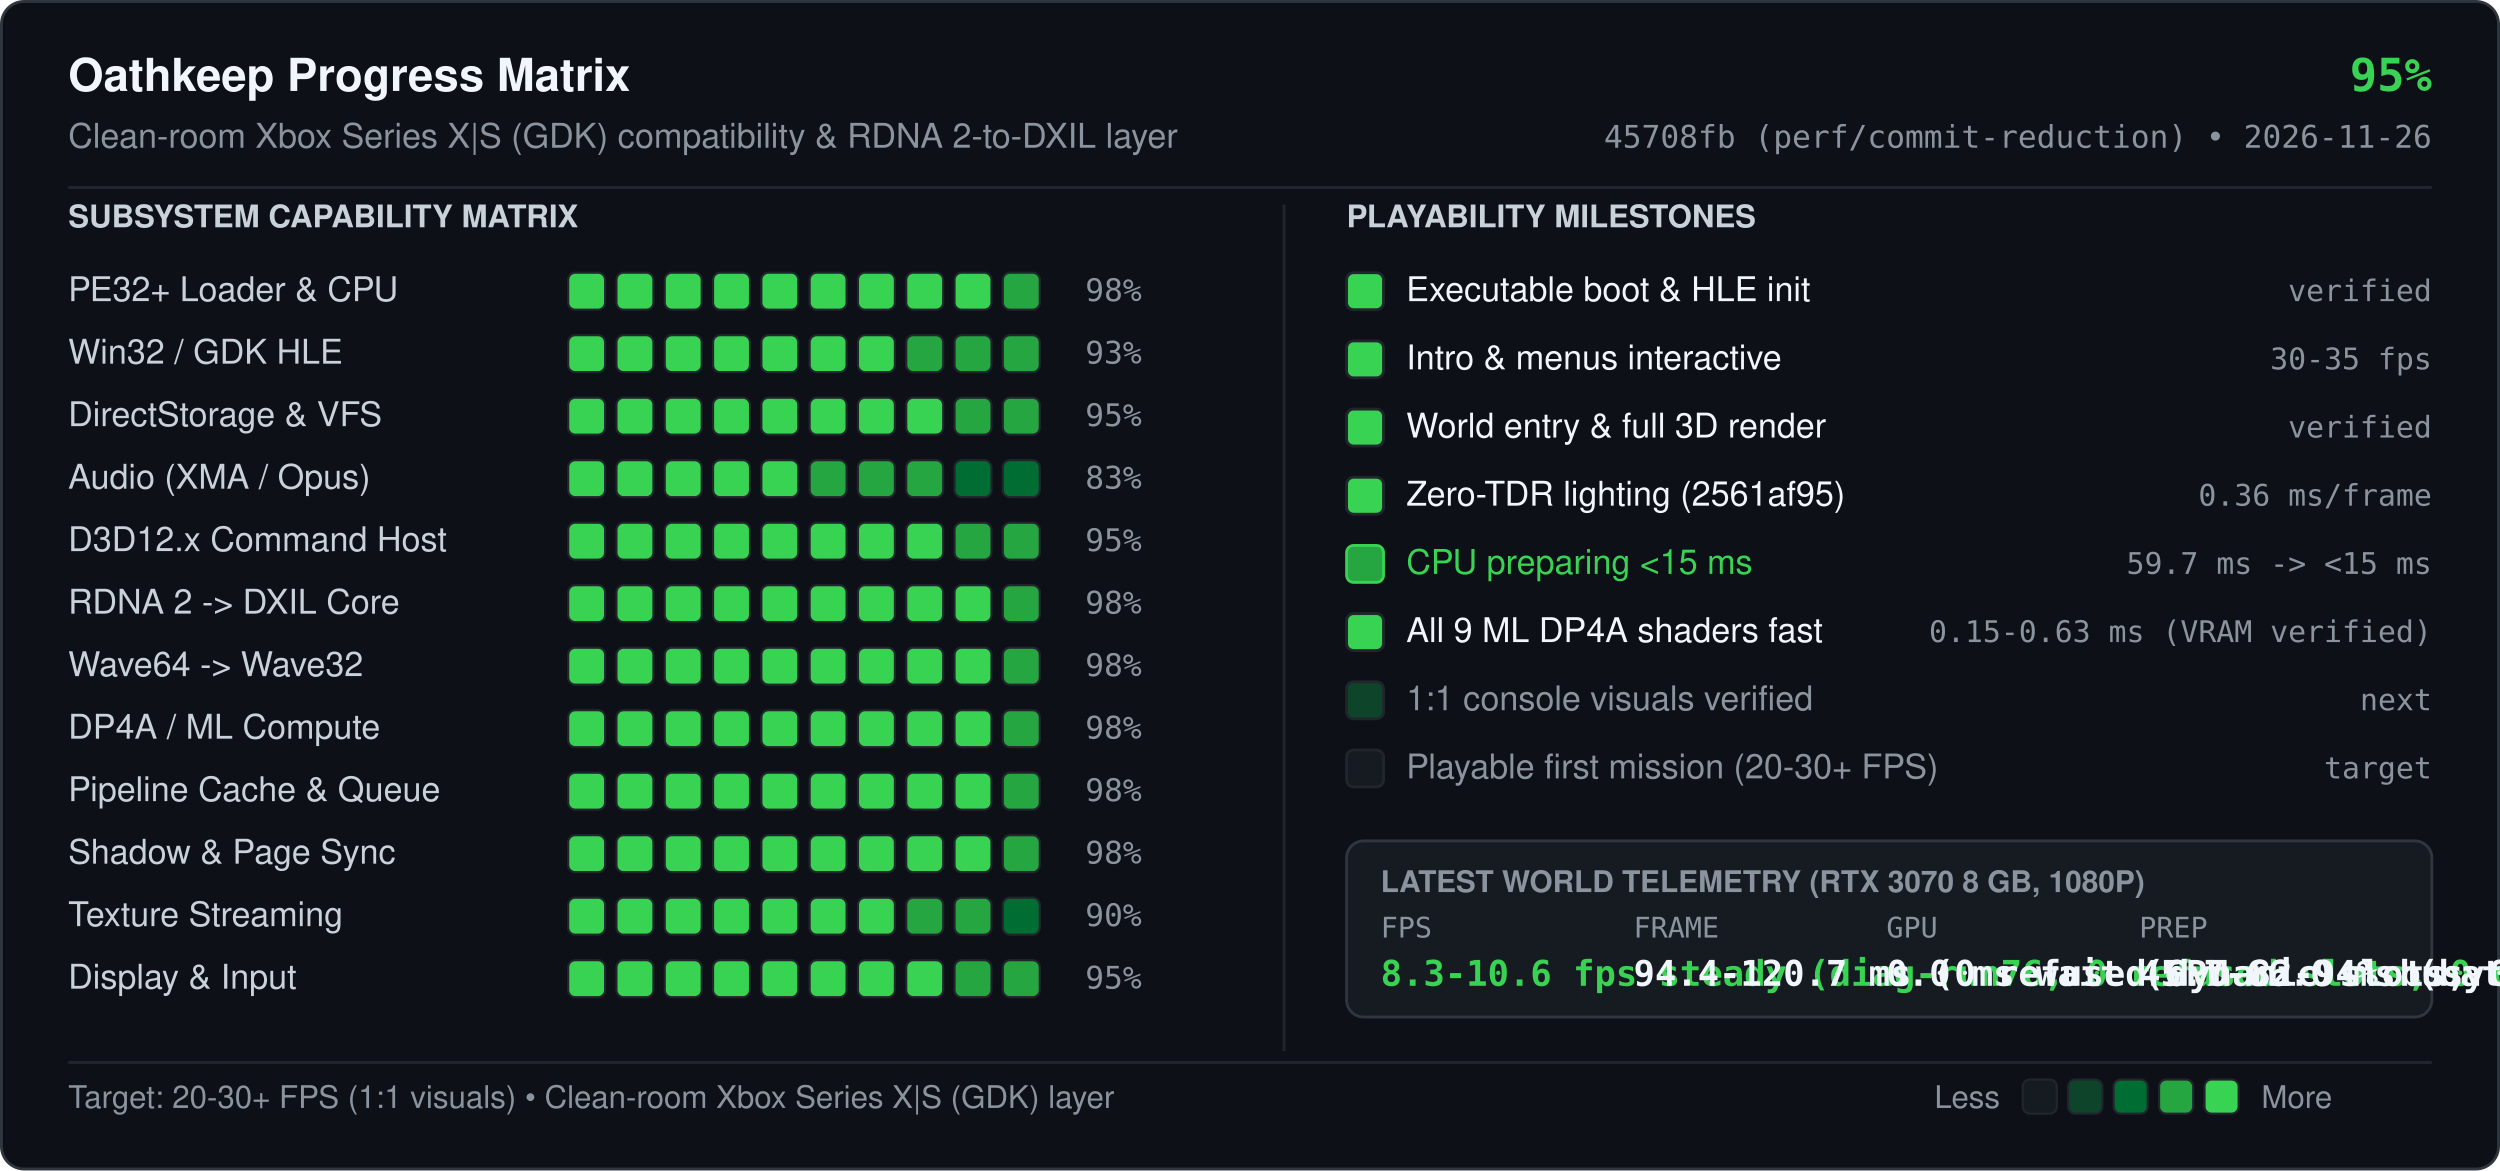
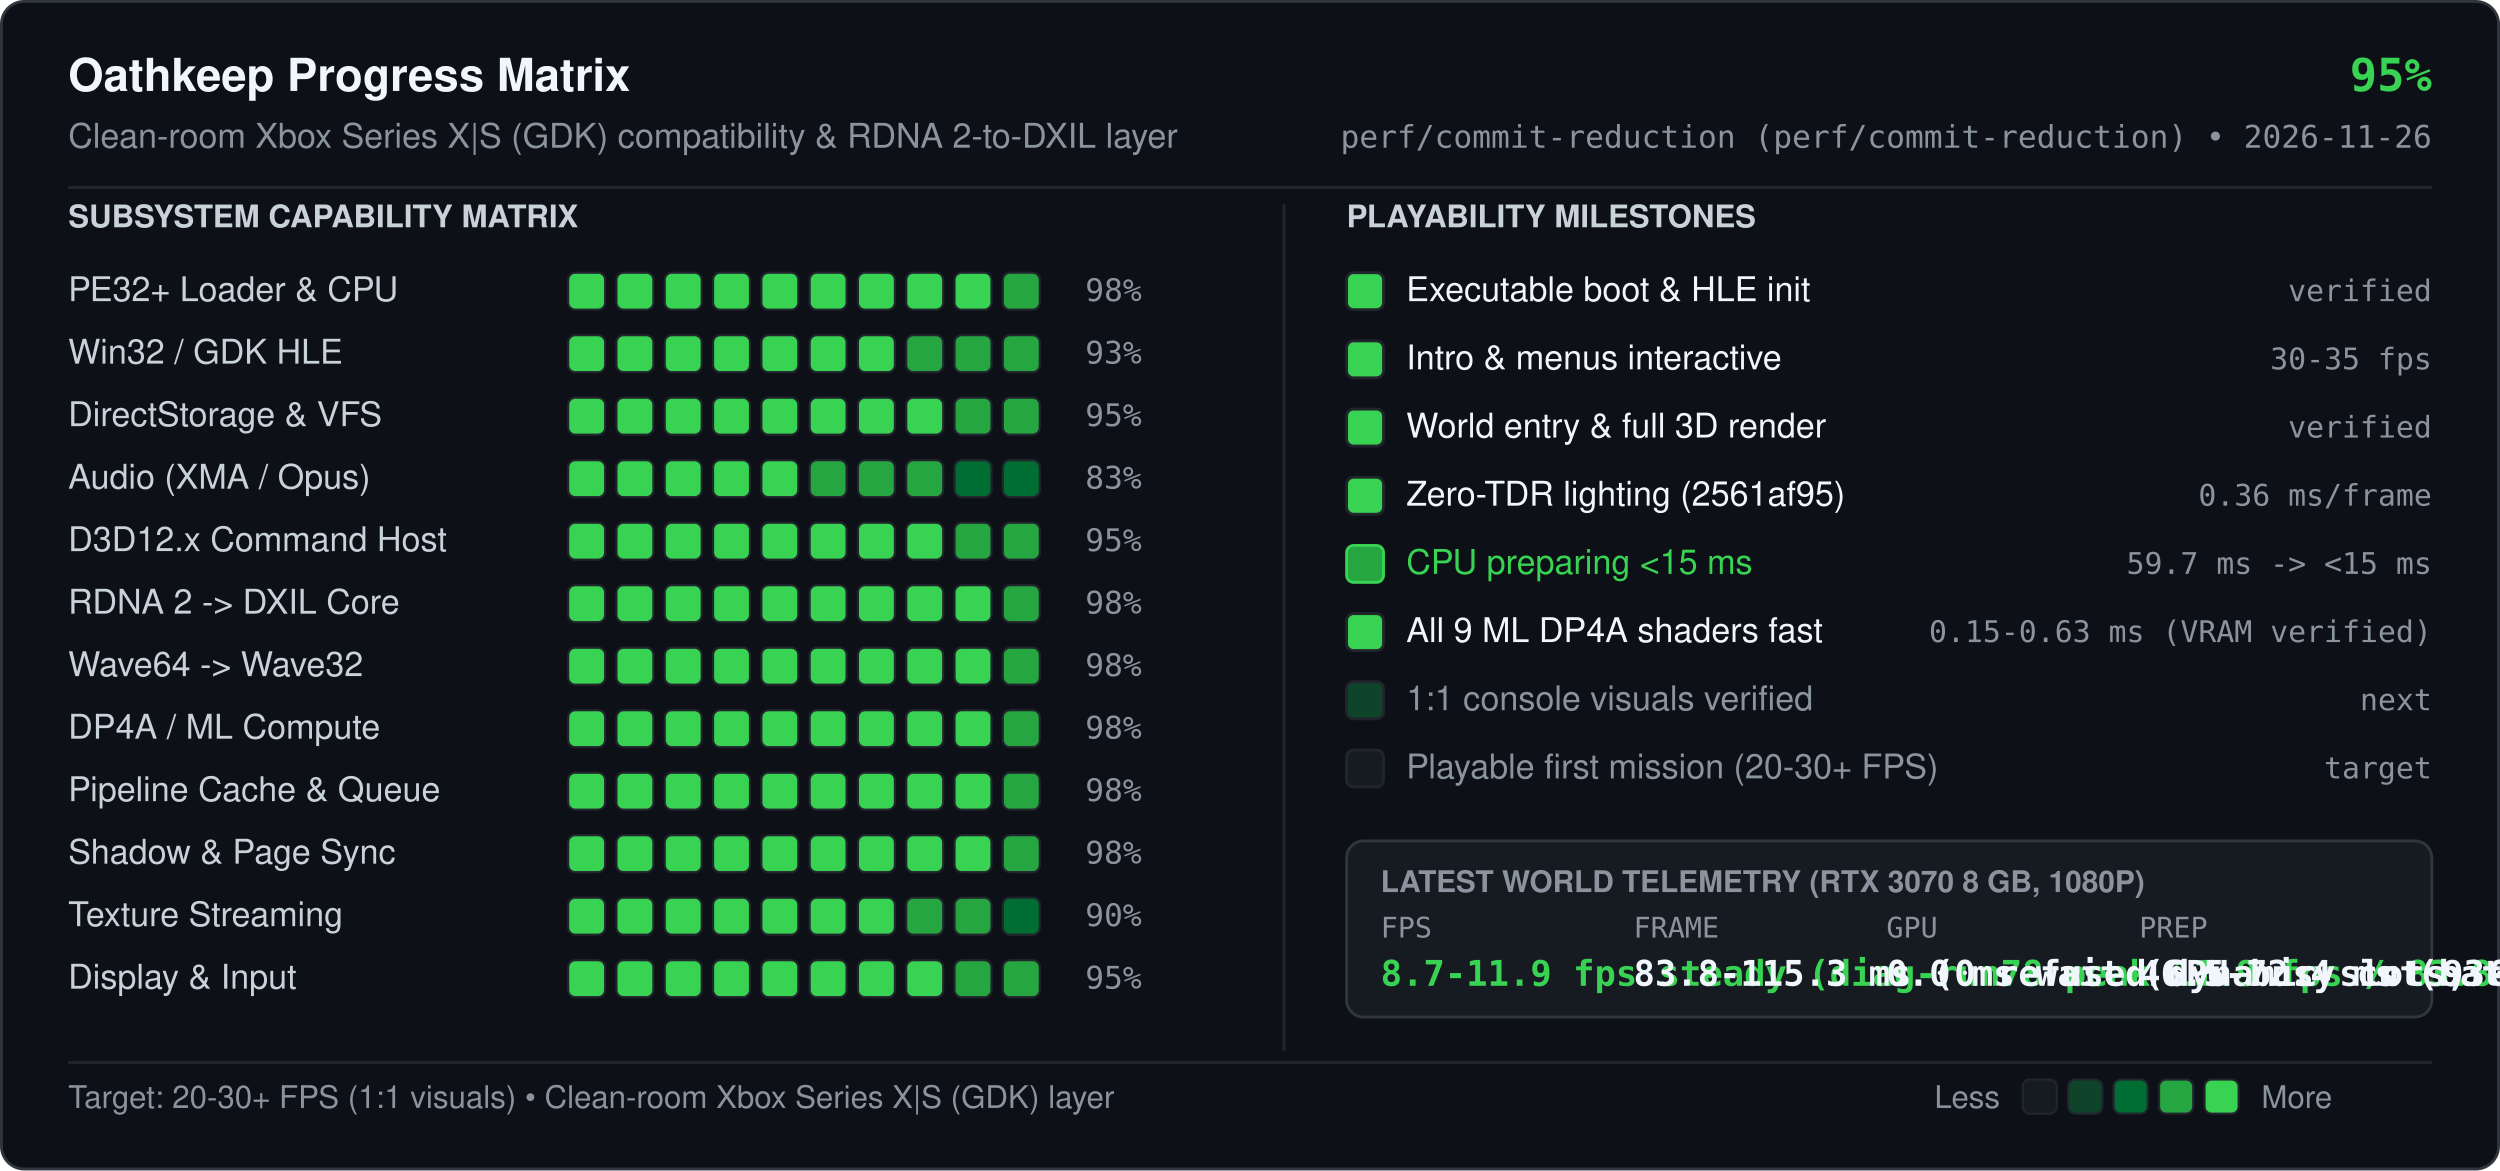
<svg xmlns="http://www.w3.org/2000/svg" width="880" height="412" viewBox="0 0 880 412" role="img" aria-label="Oathkeep Compatibility and Performance Progress">
  <defs>
    <style>text { font-family: -apple-system, BlinkMacSystemFont, 'Segoe UI', Helvetica, Arial, sans-serif; } .mono { font-family: ui-monospace, SFMono-Regular, Menlo, Consolas, monospace; }</style>
  </defs>
  <rect x="0.5" y="0.5" width="879" height="411" rx="8" fill="#0d1117" stroke="#30363d" />
  <text x="24" y="32" fill="#f0f6fc" font-size="16" font-weight="600">Oathkeep Progress Matrix</text>
  <text x="24" y="52" fill="#8b949e" font-size="12">Clean-room Xbox Series X|S (GDK) compatibility &amp; RDNA 2-to-DXIL layer</text>
  <text x="856" y="32" text-anchor="end" fill="#39d353" font-size="16" font-weight="700" class="mono">95%</text>
-   <text x="856" y="52" text-anchor="end" fill="#8b949e" font-size="11" class="mono">45708fb (perf/commit-reduction) • 2026-11-26</text>
+   <text x="856" y="52" text-anchor="end" fill="#8b949e" font-size="11" class="mono">perf/commit-reduction (perf/commit-reduction) • 2026-11-26</text>
  <line x1="24" y1="66" x2="856" y2="66" stroke="#21262d" />
  <text x="24" y="80" fill="#c9d1d9" font-size="11" font-weight="600">SUBSYSTEM CAPABILITY MATRIX</text>
  <text x="24" y="106" fill="#c9d1d9" font-size="12">PE32+ Loader &amp; CPU</text>
  <rect x="200" y="96" width="13" height="13" rx="2.5" fill="#39d353" stroke="#21262d" stroke-width="0.75" />
  <rect x="217" y="96" width="13" height="13" rx="2.5" fill="#39d353" stroke="#21262d" stroke-width="0.75" />
  <rect x="234" y="96" width="13" height="13" rx="2.5" fill="#39d353" stroke="#21262d" stroke-width="0.75" />
  <rect x="251" y="96" width="13" height="13" rx="2.5" fill="#39d353" stroke="#21262d" stroke-width="0.75" />
  <rect x="268" y="96" width="13" height="13" rx="2.5" fill="#39d353" stroke="#21262d" stroke-width="0.75" />
  <rect x="285" y="96" width="13" height="13" rx="2.5" fill="#39d353" stroke="#21262d" stroke-width="0.75" />
  <rect x="302" y="96" width="13" height="13" rx="2.5" fill="#39d353" stroke="#21262d" stroke-width="0.75" />
  <rect x="319" y="96" width="13" height="13" rx="2.5" fill="#39d353" stroke="#21262d" stroke-width="0.75" />
  <rect x="336" y="96" width="13" height="13" rx="2.5" fill="#39d353" stroke="#21262d" stroke-width="0.75" />
  <rect x="353" y="96" width="13" height="13" rx="2.5" fill="#26a641" stroke="#21262d" stroke-width="0.75" />
  <text x="382" y="106" fill="#8b949e" font-size="11" class="mono"> 98%</text>
  <text x="24" y="128" fill="#c9d1d9" font-size="12">Win32 / GDK HLE</text>
  <rect x="200" y="118" width="13" height="13" rx="2.5" fill="#39d353" stroke="#21262d" stroke-width="0.75" />
  <rect x="217" y="118" width="13" height="13" rx="2.5" fill="#39d353" stroke="#21262d" stroke-width="0.75" />
  <rect x="234" y="118" width="13" height="13" rx="2.5" fill="#39d353" stroke="#21262d" stroke-width="0.75" />
  <rect x="251" y="118" width="13" height="13" rx="2.5" fill="#39d353" stroke="#21262d" stroke-width="0.75" />
  <rect x="268" y="118" width="13" height="13" rx="2.5" fill="#39d353" stroke="#21262d" stroke-width="0.75" />
  <rect x="285" y="118" width="13" height="13" rx="2.5" fill="#39d353" stroke="#21262d" stroke-width="0.75" />
  <rect x="302" y="118" width="13" height="13" rx="2.5" fill="#39d353" stroke="#21262d" stroke-width="0.75" />
  <rect x="319" y="118" width="13" height="13" rx="2.5" fill="#26a641" stroke="#21262d" stroke-width="0.75" />
  <rect x="336" y="118" width="13" height="13" rx="2.5" fill="#26a641" stroke="#21262d" stroke-width="0.75" />
  <rect x="353" y="118" width="13" height="13" rx="2.5" fill="#26a641" stroke="#21262d" stroke-width="0.75" />
  <text x="382" y="128" fill="#8b949e" font-size="11" class="mono"> 93%</text>
  <text x="24" y="150" fill="#c9d1d9" font-size="12">DirectStorage &amp; VFS</text>
  <rect x="200" y="140" width="13" height="13" rx="2.5" fill="#39d353" stroke="#21262d" stroke-width="0.75" />
  <rect x="217" y="140" width="13" height="13" rx="2.5" fill="#39d353" stroke="#21262d" stroke-width="0.75" />
  <rect x="234" y="140" width="13" height="13" rx="2.5" fill="#39d353" stroke="#21262d" stroke-width="0.75" />
  <rect x="251" y="140" width="13" height="13" rx="2.5" fill="#39d353" stroke="#21262d" stroke-width="0.75" />
  <rect x="268" y="140" width="13" height="13" rx="2.5" fill="#39d353" stroke="#21262d" stroke-width="0.75" />
  <rect x="285" y="140" width="13" height="13" rx="2.5" fill="#39d353" stroke="#21262d" stroke-width="0.75" />
  <rect x="302" y="140" width="13" height="13" rx="2.5" fill="#39d353" stroke="#21262d" stroke-width="0.75" />
  <rect x="319" y="140" width="13" height="13" rx="2.5" fill="#39d353" stroke="#21262d" stroke-width="0.75" />
  <rect x="336" y="140" width="13" height="13" rx="2.5" fill="#26a641" stroke="#21262d" stroke-width="0.75" />
  <rect x="353" y="140" width="13" height="13" rx="2.5" fill="#26a641" stroke="#21262d" stroke-width="0.75" />
  <text x="382" y="150" fill="#8b949e" font-size="11" class="mono"> 95%</text>
  <text x="24" y="172" fill="#c9d1d9" font-size="12">Audio (XMA / Opus)</text>
  <rect x="200" y="162" width="13" height="13" rx="2.5" fill="#39d353" stroke="#21262d" stroke-width="0.75" />
  <rect x="217" y="162" width="13" height="13" rx="2.5" fill="#39d353" stroke="#21262d" stroke-width="0.75" />
  <rect x="234" y="162" width="13" height="13" rx="2.5" fill="#39d353" stroke="#21262d" stroke-width="0.75" />
  <rect x="251" y="162" width="13" height="13" rx="2.5" fill="#39d353" stroke="#21262d" stroke-width="0.75" />
  <rect x="268" y="162" width="13" height="13" rx="2.5" fill="#39d353" stroke="#21262d" stroke-width="0.75" />
  <rect x="285" y="162" width="13" height="13" rx="2.5" fill="#26a641" stroke="#21262d" stroke-width="0.75" />
  <rect x="302" y="162" width="13" height="13" rx="2.5" fill="#26a641" stroke="#21262d" stroke-width="0.75" />
  <rect x="319" y="162" width="13" height="13" rx="2.5" fill="#26a641" stroke="#21262d" stroke-width="0.75" />
  <rect x="336" y="162" width="13" height="13" rx="2.5" fill="#006d32" stroke="#21262d" stroke-width="0.75" />
  <rect x="353" y="162" width="13" height="13" rx="2.5" fill="#006d32" stroke="#21262d" stroke-width="0.75" />
  <text x="382" y="172" fill="#8b949e" font-size="11" class="mono"> 83%</text>
  <text x="24" y="194" fill="#c9d1d9" font-size="12">D3D12.x Command Host</text>
  <rect x="200" y="184" width="13" height="13" rx="2.5" fill="#39d353" stroke="#21262d" stroke-width="0.75" />
  <rect x="217" y="184" width="13" height="13" rx="2.5" fill="#39d353" stroke="#21262d" stroke-width="0.75" />
  <rect x="234" y="184" width="13" height="13" rx="2.5" fill="#39d353" stroke="#21262d" stroke-width="0.75" />
  <rect x="251" y="184" width="13" height="13" rx="2.5" fill="#39d353" stroke="#21262d" stroke-width="0.75" />
  <rect x="268" y="184" width="13" height="13" rx="2.5" fill="#39d353" stroke="#21262d" stroke-width="0.75" />
  <rect x="285" y="184" width="13" height="13" rx="2.5" fill="#39d353" stroke="#21262d" stroke-width="0.75" />
  <rect x="302" y="184" width="13" height="13" rx="2.5" fill="#39d353" stroke="#21262d" stroke-width="0.75" />
  <rect x="319" y="184" width="13" height="13" rx="2.5" fill="#39d353" stroke="#21262d" stroke-width="0.75" />
  <rect x="336" y="184" width="13" height="13" rx="2.5" fill="#26a641" stroke="#21262d" stroke-width="0.75" />
  <rect x="353" y="184" width="13" height="13" rx="2.5" fill="#26a641" stroke="#21262d" stroke-width="0.75" />
  <text x="382" y="194" fill="#8b949e" font-size="11" class="mono"> 95%</text>
  <text x="24" y="216" fill="#c9d1d9" font-size="12">RDNA 2 -&gt; DXIL Core</text>
  <rect x="200" y="206" width="13" height="13" rx="2.5" fill="#39d353" stroke="#21262d" stroke-width="0.75" />
  <rect x="217" y="206" width="13" height="13" rx="2.5" fill="#39d353" stroke="#21262d" stroke-width="0.75" />
  <rect x="234" y="206" width="13" height="13" rx="2.5" fill="#39d353" stroke="#21262d" stroke-width="0.75" />
  <rect x="251" y="206" width="13" height="13" rx="2.5" fill="#39d353" stroke="#21262d" stroke-width="0.75" />
  <rect x="268" y="206" width="13" height="13" rx="2.5" fill="#39d353" stroke="#21262d" stroke-width="0.75" />
  <rect x="285" y="206" width="13" height="13" rx="2.5" fill="#39d353" stroke="#21262d" stroke-width="0.75" />
  <rect x="302" y="206" width="13" height="13" rx="2.5" fill="#39d353" stroke="#21262d" stroke-width="0.75" />
  <rect x="319" y="206" width="13" height="13" rx="2.5" fill="#39d353" stroke="#21262d" stroke-width="0.75" />
  <rect x="336" y="206" width="13" height="13" rx="2.5" fill="#39d353" stroke="#21262d" stroke-width="0.75" />
  <rect x="353" y="206" width="13" height="13" rx="2.5" fill="#26a641" stroke="#21262d" stroke-width="0.75" />
  <text x="382" y="216" fill="#8b949e" font-size="11" class="mono"> 98%</text>
  <text x="24" y="238" fill="#c9d1d9" font-size="12">Wave64 -&gt; Wave32</text>
  <rect x="200" y="228" width="13" height="13" rx="2.5" fill="#39d353" stroke="#21262d" stroke-width="0.75" />
  <rect x="217" y="228" width="13" height="13" rx="2.5" fill="#39d353" stroke="#21262d" stroke-width="0.75" />
  <rect x="234" y="228" width="13" height="13" rx="2.5" fill="#39d353" stroke="#21262d" stroke-width="0.75" />
  <rect x="251" y="228" width="13" height="13" rx="2.5" fill="#39d353" stroke="#21262d" stroke-width="0.75" />
  <rect x="268" y="228" width="13" height="13" rx="2.5" fill="#39d353" stroke="#21262d" stroke-width="0.75" />
  <rect x="285" y="228" width="13" height="13" rx="2.5" fill="#39d353" stroke="#21262d" stroke-width="0.75" />
  <rect x="302" y="228" width="13" height="13" rx="2.5" fill="#39d353" stroke="#21262d" stroke-width="0.75" />
  <rect x="319" y="228" width="13" height="13" rx="2.5" fill="#39d353" stroke="#21262d" stroke-width="0.75" />
  <rect x="336" y="228" width="13" height="13" rx="2.5" fill="#39d353" stroke="#21262d" stroke-width="0.75" />
  <rect x="353" y="228" width="13" height="13" rx="2.5" fill="#26a641" stroke="#21262d" stroke-width="0.75" />
  <text x="382" y="238" fill="#8b949e" font-size="11" class="mono"> 98%</text>
  <text x="24" y="260" fill="#c9d1d9" font-size="12">DP4A / ML Compute</text>
  <rect x="200" y="250" width="13" height="13" rx="2.5" fill="#39d353" stroke="#21262d" stroke-width="0.75" />
  <rect x="217" y="250" width="13" height="13" rx="2.5" fill="#39d353" stroke="#21262d" stroke-width="0.75" />
  <rect x="234" y="250" width="13" height="13" rx="2.5" fill="#39d353" stroke="#21262d" stroke-width="0.75" />
  <rect x="251" y="250" width="13" height="13" rx="2.5" fill="#39d353" stroke="#21262d" stroke-width="0.75" />
  <rect x="268" y="250" width="13" height="13" rx="2.5" fill="#39d353" stroke="#21262d" stroke-width="0.75" />
  <rect x="285" y="250" width="13" height="13" rx="2.5" fill="#39d353" stroke="#21262d" stroke-width="0.75" />
  <rect x="302" y="250" width="13" height="13" rx="2.5" fill="#39d353" stroke="#21262d" stroke-width="0.75" />
  <rect x="319" y="250" width="13" height="13" rx="2.5" fill="#39d353" stroke="#21262d" stroke-width="0.75" />
  <rect x="336" y="250" width="13" height="13" rx="2.5" fill="#39d353" stroke="#21262d" stroke-width="0.75" />
  <rect x="353" y="250" width="13" height="13" rx="2.5" fill="#26a641" stroke="#21262d" stroke-width="0.75" />
  <text x="382" y="260" fill="#8b949e" font-size="11" class="mono"> 98%</text>
  <text x="24" y="282" fill="#c9d1d9" font-size="12">Pipeline Cache &amp; Queue</text>
  <rect x="200" y="272" width="13" height="13" rx="2.5" fill="#39d353" stroke="#21262d" stroke-width="0.75" />
  <rect x="217" y="272" width="13" height="13" rx="2.5" fill="#39d353" stroke="#21262d" stroke-width="0.75" />
  <rect x="234" y="272" width="13" height="13" rx="2.5" fill="#39d353" stroke="#21262d" stroke-width="0.75" />
  <rect x="251" y="272" width="13" height="13" rx="2.5" fill="#39d353" stroke="#21262d" stroke-width="0.75" />
  <rect x="268" y="272" width="13" height="13" rx="2.5" fill="#39d353" stroke="#21262d" stroke-width="0.75" />
  <rect x="285" y="272" width="13" height="13" rx="2.5" fill="#39d353" stroke="#21262d" stroke-width="0.75" />
  <rect x="302" y="272" width="13" height="13" rx="2.5" fill="#39d353" stroke="#21262d" stroke-width="0.75" />
  <rect x="319" y="272" width="13" height="13" rx="2.5" fill="#39d353" stroke="#21262d" stroke-width="0.75" />
  <rect x="336" y="272" width="13" height="13" rx="2.5" fill="#39d353" stroke="#21262d" stroke-width="0.75" />
  <rect x="353" y="272" width="13" height="13" rx="2.5" fill="#26a641" stroke="#21262d" stroke-width="0.75" />
  <text x="382" y="282" fill="#8b949e" font-size="11" class="mono"> 98%</text>
  <text x="24" y="304" fill="#c9d1d9" font-size="12">Shadow &amp; Page Sync</text>
  <rect x="200" y="294" width="13" height="13" rx="2.5" fill="#39d353" stroke="#21262d" stroke-width="0.75" />
  <rect x="217" y="294" width="13" height="13" rx="2.5" fill="#39d353" stroke="#21262d" stroke-width="0.75" />
  <rect x="234" y="294" width="13" height="13" rx="2.5" fill="#39d353" stroke="#21262d" stroke-width="0.75" />
  <rect x="251" y="294" width="13" height="13" rx="2.5" fill="#39d353" stroke="#21262d" stroke-width="0.75" />
  <rect x="268" y="294" width="13" height="13" rx="2.5" fill="#39d353" stroke="#21262d" stroke-width="0.75" />
  <rect x="285" y="294" width="13" height="13" rx="2.5" fill="#39d353" stroke="#21262d" stroke-width="0.75" />
  <rect x="302" y="294" width="13" height="13" rx="2.5" fill="#39d353" stroke="#21262d" stroke-width="0.75" />
  <rect x="319" y="294" width="13" height="13" rx="2.5" fill="#39d353" stroke="#21262d" stroke-width="0.75" />
  <rect x="336" y="294" width="13" height="13" rx="2.5" fill="#39d353" stroke="#21262d" stroke-width="0.75" />
  <rect x="353" y="294" width="13" height="13" rx="2.5" fill="#26a641" stroke="#21262d" stroke-width="0.75" />
  <text x="382" y="304" fill="#8b949e" font-size="11" class="mono"> 98%</text>
  <text x="24" y="326" fill="#c9d1d9" font-size="12">Texture Streaming</text>
  <rect x="200" y="316" width="13" height="13" rx="2.5" fill="#39d353" stroke="#21262d" stroke-width="0.75" />
  <rect x="217" y="316" width="13" height="13" rx="2.5" fill="#39d353" stroke="#21262d" stroke-width="0.75" />
  <rect x="234" y="316" width="13" height="13" rx="2.5" fill="#39d353" stroke="#21262d" stroke-width="0.75" />
  <rect x="251" y="316" width="13" height="13" rx="2.5" fill="#39d353" stroke="#21262d" stroke-width="0.75" />
  <rect x="268" y="316" width="13" height="13" rx="2.5" fill="#39d353" stroke="#21262d" stroke-width="0.75" />
  <rect x="285" y="316" width="13" height="13" rx="2.5" fill="#39d353" stroke="#21262d" stroke-width="0.75" />
  <rect x="302" y="316" width="13" height="13" rx="2.5" fill="#39d353" stroke="#21262d" stroke-width="0.75" />
  <rect x="319" y="316" width="13" height="13" rx="2.5" fill="#26a641" stroke="#21262d" stroke-width="0.75" />
  <rect x="336" y="316" width="13" height="13" rx="2.5" fill="#26a641" stroke="#21262d" stroke-width="0.75" />
  <rect x="353" y="316" width="13" height="13" rx="2.5" fill="#006d32" stroke="#21262d" stroke-width="0.75" />
  <text x="382" y="326" fill="#8b949e" font-size="11" class="mono"> 90%</text>
  <text x="24" y="348" fill="#c9d1d9" font-size="12">Display &amp; Input</text>
  <rect x="200" y="338" width="13" height="13" rx="2.5" fill="#39d353" stroke="#21262d" stroke-width="0.75" />
  <rect x="217" y="338" width="13" height="13" rx="2.5" fill="#39d353" stroke="#21262d" stroke-width="0.75" />
  <rect x="234" y="338" width="13" height="13" rx="2.5" fill="#39d353" stroke="#21262d" stroke-width="0.75" />
  <rect x="251" y="338" width="13" height="13" rx="2.5" fill="#39d353" stroke="#21262d" stroke-width="0.75" />
  <rect x="268" y="338" width="13" height="13" rx="2.5" fill="#39d353" stroke="#21262d" stroke-width="0.75" />
  <rect x="285" y="338" width="13" height="13" rx="2.5" fill="#39d353" stroke="#21262d" stroke-width="0.75" />
  <rect x="302" y="338" width="13" height="13" rx="2.5" fill="#39d353" stroke="#21262d" stroke-width="0.75" />
  <rect x="319" y="338" width="13" height="13" rx="2.5" fill="#39d353" stroke="#21262d" stroke-width="0.75" />
  <rect x="336" y="338" width="13" height="13" rx="2.5" fill="#26a641" stroke="#21262d" stroke-width="0.75" />
  <rect x="353" y="338" width="13" height="13" rx="2.5" fill="#26a641" stroke="#21262d" stroke-width="0.75" />
  <text x="382" y="348" fill="#8b949e" font-size="11" class="mono"> 95%</text>
  <line x1="452" y1="72" x2="452" y2="370" stroke="#21262d" />
  <text x="474" y="80" fill="#c9d1d9" font-size="11" font-weight="600">PLAYABILITY MILESTONES</text>
  <rect x="474" y="96" width="13" height="13" rx="2.5" fill="#39d353" stroke="#21262d" stroke-width="1" />
  <text x="495" y="106" fill="#f0f6fc" font-size="12" font-weight="500">Executable boot &amp; HLE init</text>
  <text x="856" y="106" text-anchor="end" fill="#8b949e" font-size="10.5" class="mono">verified</text>
  <rect x="474" y="120" width="13" height="13" rx="2.5" fill="#39d353" stroke="#21262d" stroke-width="1" />
  <text x="495" y="130" fill="#f0f6fc" font-size="12" font-weight="500">Intro &amp; menus interactive</text>
  <text x="856" y="130" text-anchor="end" fill="#8b949e" font-size="10.5" class="mono">30-35 fps</text>
  <rect x="474" y="144" width="13" height="13" rx="2.5" fill="#39d353" stroke="#21262d" stroke-width="1" />
  <text x="495" y="154" fill="#f0f6fc" font-size="12" font-weight="500">World entry &amp; full 3D render</text>
  <text x="856" y="154" text-anchor="end" fill="#8b949e" font-size="10.5" class="mono">verified</text>
  <rect x="474" y="168" width="13" height="13" rx="2.5" fill="#39d353" stroke="#21262d" stroke-width="1" />
  <text x="495" y="178" fill="#f0f6fc" font-size="12" font-weight="500">Zero-TDR lighting (2561af95)</text>
  <text x="856" y="178" text-anchor="end" fill="#8b949e" font-size="10.5" class="mono">0.36 ms/frame</text>
  <rect x="474" y="192" width="13" height="13" rx="2.5" fill="#26a641" stroke="#39d353" stroke-width="1" />
  <text x="495" y="202" fill="#39d353" font-size="12" font-weight="500">CPU preparing &lt;15 ms</text>
  <text x="856" y="202" text-anchor="end" fill="#8b949e" font-size="10.5" class="mono">59.7 ms -&gt; &lt;15 ms</text>
  <rect x="474" y="216" width="13" height="13" rx="2.5" fill="#39d353" stroke="#21262d" stroke-width="1" />
  <text x="495" y="226" fill="#f0f6fc" font-size="12" font-weight="500">All 9 ML DP4A shaders fast</text>
  <text x="856" y="226" text-anchor="end" fill="#8b949e" font-size="10.5" class="mono">0.15-0.63 ms (VRAM verified)</text>
  <rect x="474" y="240" width="13" height="13" rx="2.5" fill="#0e4429" stroke="#21262d" stroke-width="1" />
  <text x="495" y="250" fill="#8b949e" font-size="12" font-weight="500">1:1 console visuals verified</text>
  <text x="856" y="250" text-anchor="end" fill="#8b949e" font-size="10.5" class="mono">next</text>
  <rect x="474" y="264" width="13" height="13" rx="2.5" fill="#161b22" stroke="#21262d" stroke-width="1" />
  <text x="495" y="274" fill="#8b949e" font-size="12" font-weight="500">Playable first mission (20-30+ FPS)</text>
  <text x="856" y="274" text-anchor="end" fill="#8b949e" font-size="10.5" class="mono">target</text>
  <rect x="474" y="296" width="382" height="62" rx="6" fill="#161b22" stroke="#30363d" />
  <text x="486" y="314" fill="#8b949e" font-size="10.5" font-weight="600">LATEST WORLD TELEMETRY (RTX 3070 8 GB, 1080P)</text>
  <text x="486" y="330" fill="#8b949e" font-size="10" class="mono">FPS</text>
-   <text x="486" y="347" fill="#39d353" font-size="12.5" font-weight="600" class="mono">8.3-10.6 fps steady (diag-run76, 0 refused slots, 0 dropped indirects, 0.0 ms GPU wait)</text>
+   <text x="486" y="347" fill="#39d353" font-size="12.5" font-weight="600" class="mono">8.7-11.9 fps steady (diag-run78 peak 11.9 fps / 83.8 ms; heavy scene +48% to 7.4 fps; 0.0 ms GPU wait)</text>
  <text x="575" y="330" fill="#8b949e" font-size="10" class="mono">FRAME</text>
-   <text x="575" y="347" fill="#f0f6fc" font-size="12.5" font-weight="600" class="mono">94.4-120.7 ms (0 refused dynamic slots, 0 dropped indirects, 5273 draws/f max)</text>
+   <text x="575" y="347" fill="#f0f6fc" font-size="12.5" font-weight="600" class="mono">83.8-115.3 ms (0 refused dynamic slots, 0 dropped indirects, 95-98% cbv_scratch hoisted)</text>
  <text x="664" y="330" fill="#8b949e" font-size="10" class="mono">GPU</text>
-   <text x="664" y="347" fill="#f0f6fc" font-size="12.5" font-weight="600" class="mono">0.0 ms wait (GPU 82-94% busy due to 2.8k-4.7k mid-list gpu_copy_scratch barriers/f)</text>
+   <text x="664" y="347" fill="#f0f6fc" font-size="12.5" font-weight="600" class="mono">0.0 ms wait (GPU busy cut 93-97% -&gt; 50-74%; now 100% CPU-bound!)</text>
  <text x="753" y="330" fill="#8b949e" font-size="10" class="mono">PREP</text>
-   <text x="753" y="347" fill="#f0f6fc" font-size="12.5" font-weight="600" class="mono">45.7-66.0 ms (batch_flush 23.8-36.9 ms, guards 20.7-34.1 ms, moves shadow 29.7-45.8 ms)</text>
+   <text x="753" y="347" fill="#f0f6fc" font-size="12.5" font-weight="600" class="mono">46.5-72.4 ms (batch_flush 25.3-42.7 ms, guards 23.8-45.8 ms CPU sum, moves shadow 33.2-72.2 ms)</text>
  <line x1="24" y1="374" x2="856" y2="374" stroke="#21262d" />
  <text x="24" y="390" fill="#8b949e" font-size="11">Target: 20-30+ FPS (1:1 visuals) • Clean-room Xbox Series X|S (GDK) layer</text>
  <text x="704" y="390" text-anchor="end" fill="#8b949e" font-size="11">Less</text>
  <rect x="712" y="380" width="12" height="12" rx="2.5" fill="#161b22" stroke="#21262d" stroke-width="0.75" />
  <rect x="728" y="380" width="12" height="12" rx="2.5" fill="#0e4429" stroke="#21262d" stroke-width="0.75" />
  <rect x="744" y="380" width="12" height="12" rx="2.5" fill="#006d32" stroke="#21262d" stroke-width="0.75" />
  <rect x="760" y="380" width="12" height="12" rx="2.5" fill="#26a641" stroke="#21262d" stroke-width="0.75" />
  <rect x="776" y="380" width="12" height="12" rx="2.5" fill="#39d353" stroke="#21262d" stroke-width="0.75" />
  <text x="796" y="390" fill="#8b949e" font-size="11">More</text>
</svg>
